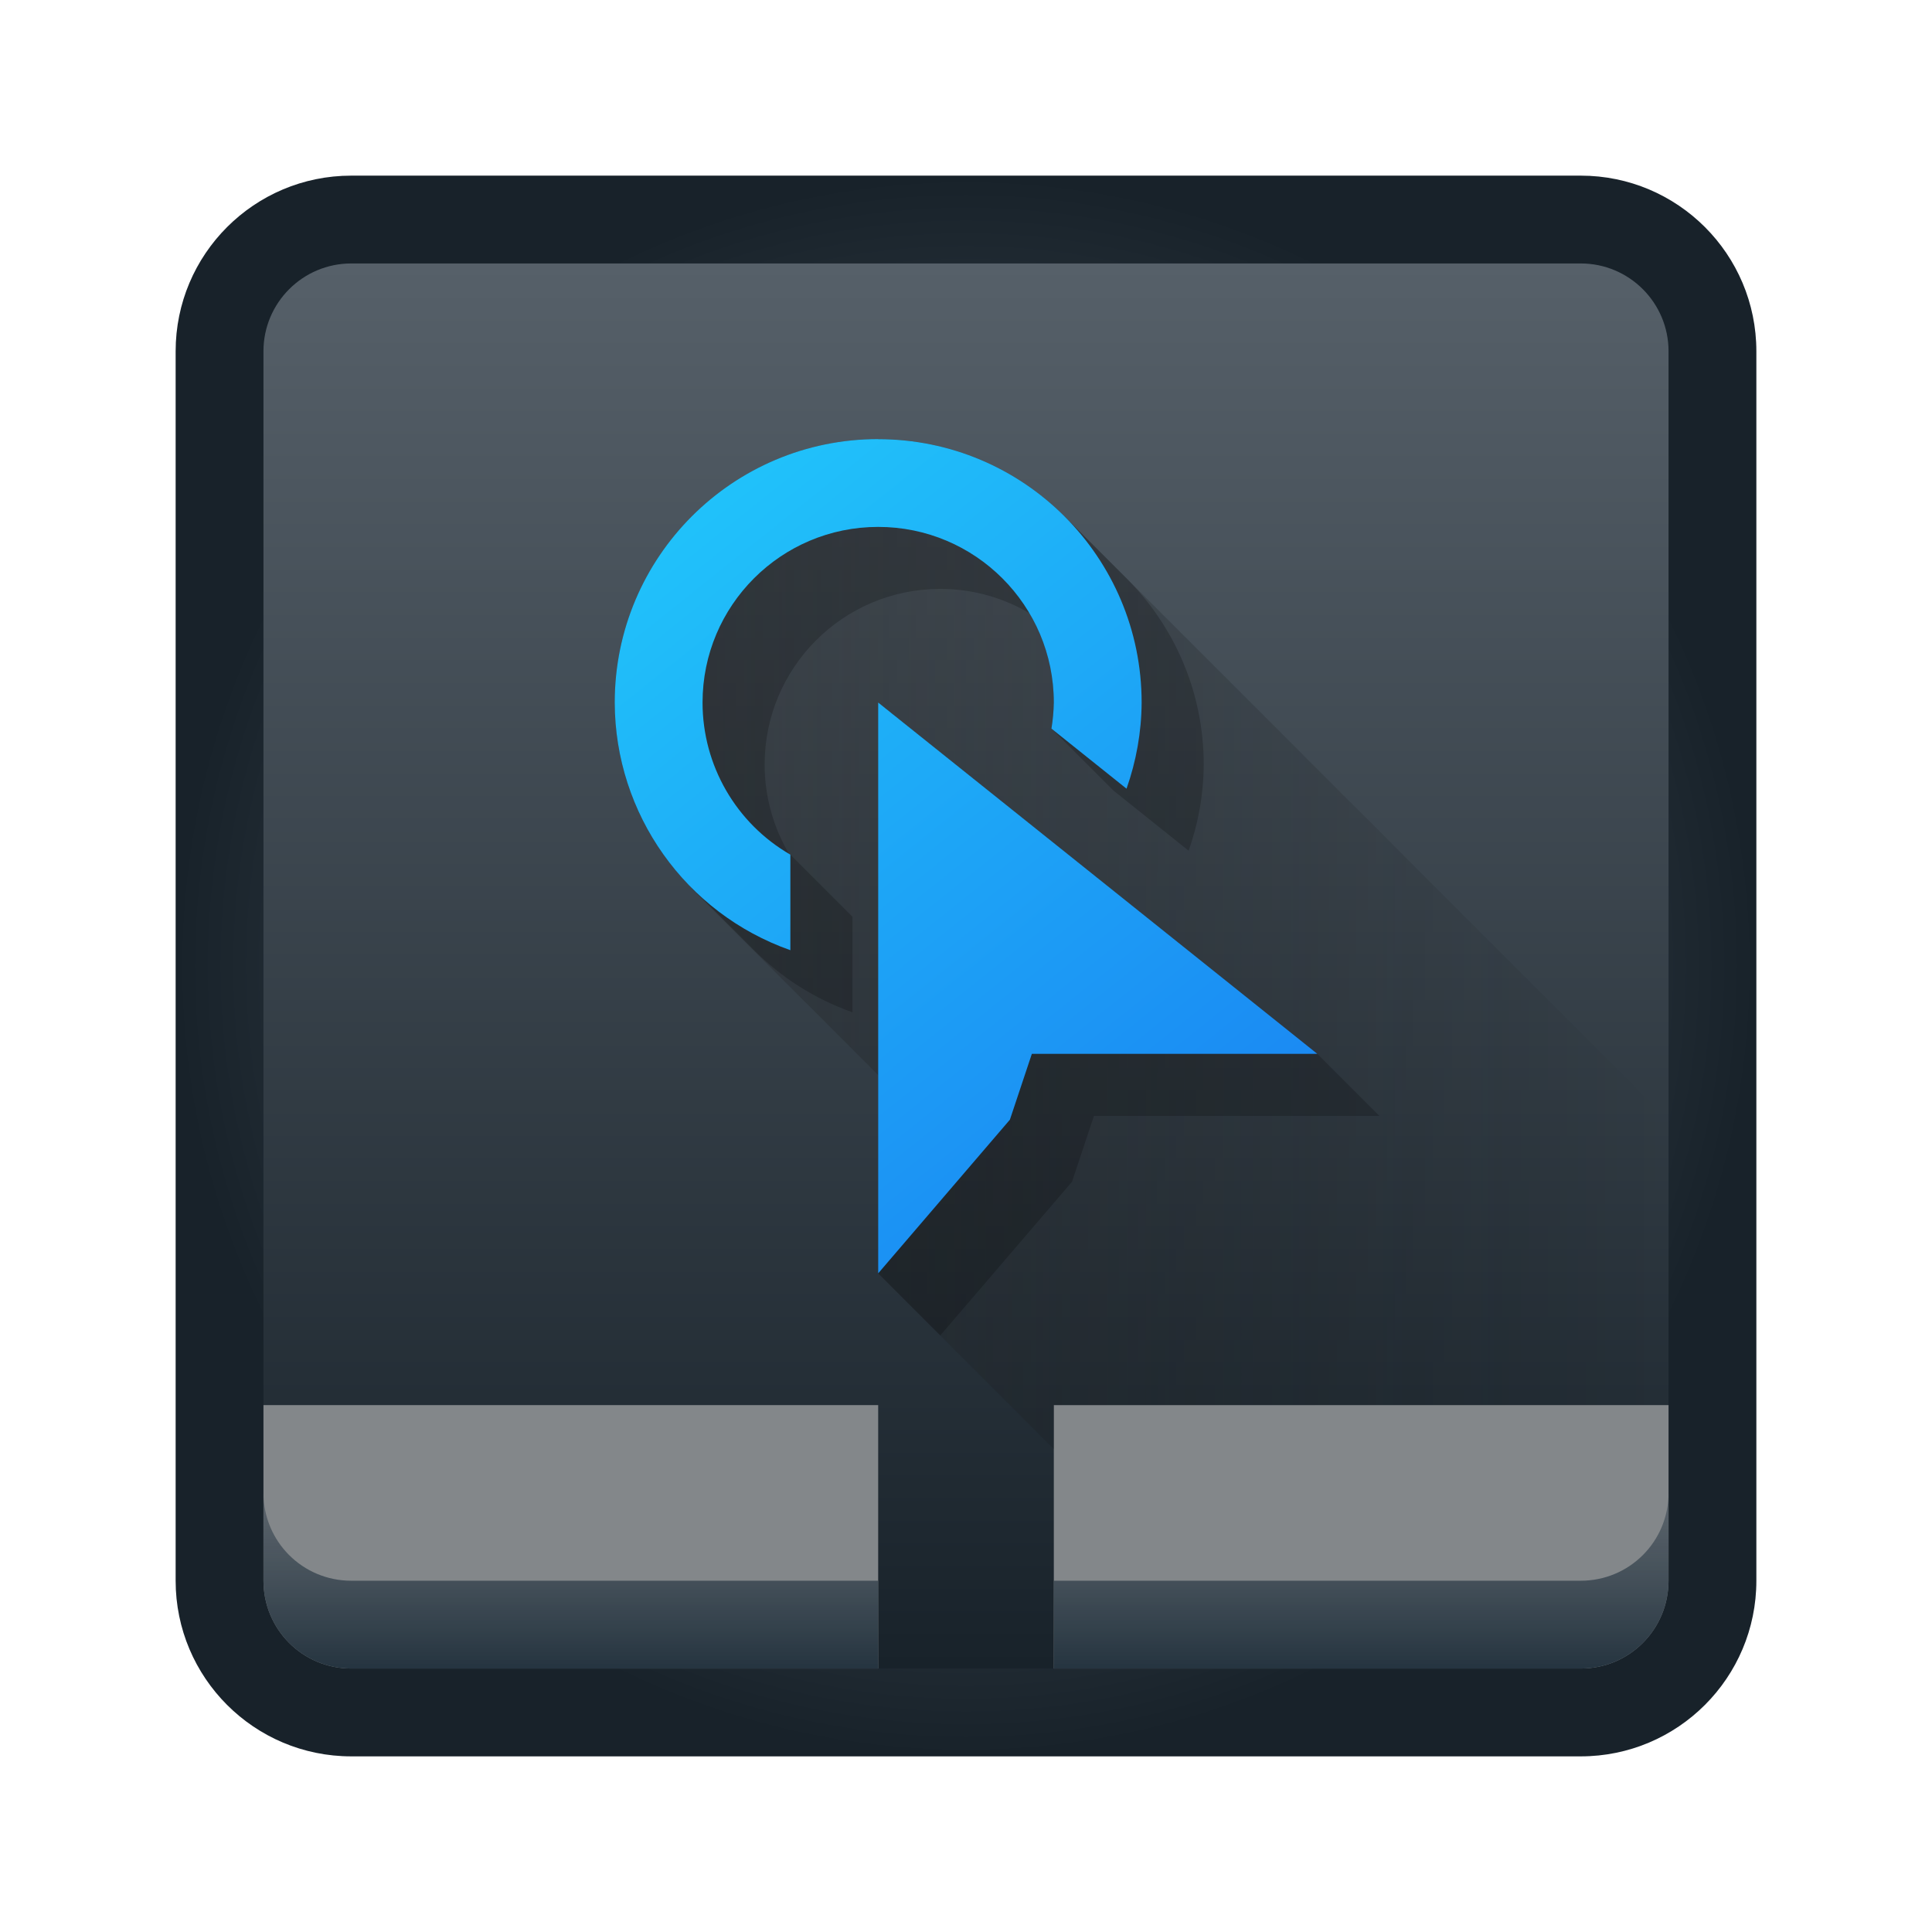
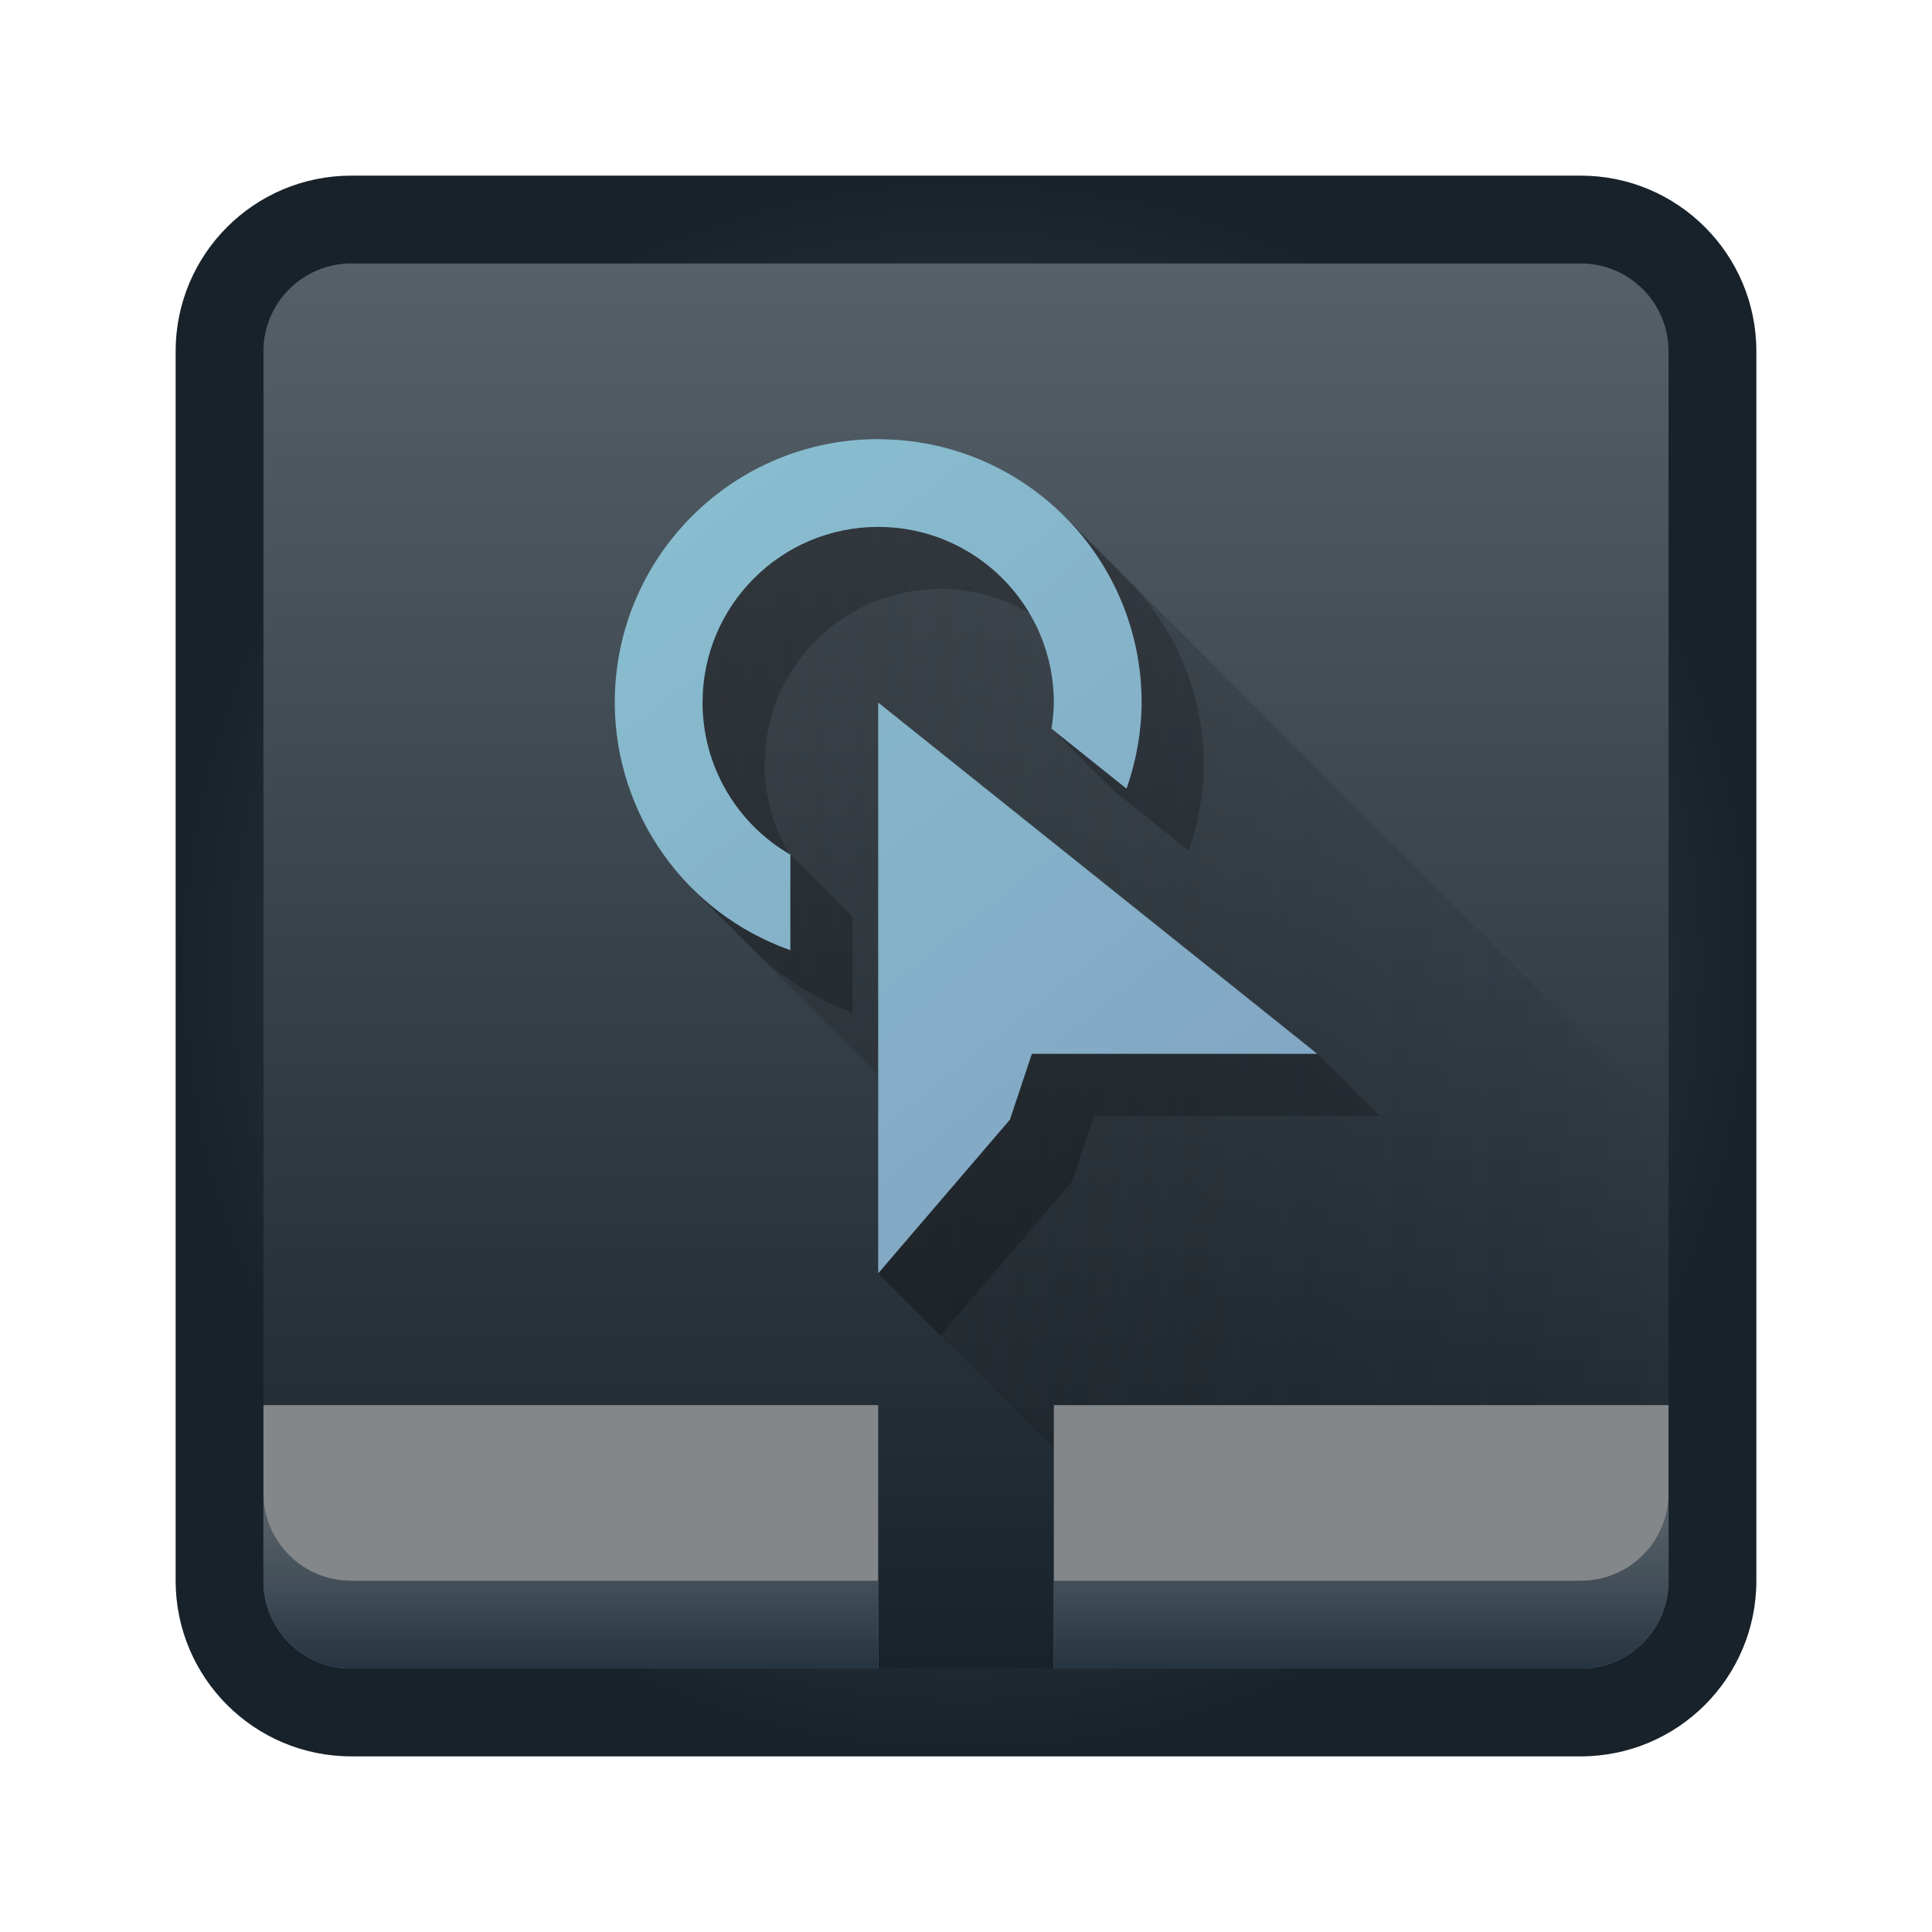
<svg xmlns="http://www.w3.org/2000/svg" height="22" width="22">
  <radialGradient id="a" cx="11" cy="11" gradientUnits="userSpaceOnUse" r="9">
    <stop offset="0" stop-color="#566069" />
    <stop offset="1" stop-color="#18222a" />
  </radialGradient>
  <linearGradient id="b" gradientUnits="userSpaceOnUse" x1="11" x2="11" y1="19" y2="3">
    <stop offset="0" stop-color="#18222a" />
    <stop offset="1" stop-color="#566069" />
  </linearGradient>
  <linearGradient id="c" gradientUnits="userSpaceOnUse" x1="11" x2="11" y1="19" y2="16">
    <stop offset="0" stop-color="#253440" />
    <stop offset="1" stop-color="#566069" stop-opacity=".463" />
  </linearGradient>
  <linearGradient id="d" gradientUnits="userSpaceOnUse" x1="15" x2="7" y1="15" y2="5">
-     <stop offset="0" stop-color="#197cf1" />
-     <stop offset="1" stop-color="#21c9fb" />
+     <stop offset="0" stop-color="#81a1c1" />
+     <stop offset="1" stop-color="#88c0d0" />
  </linearGradient>
  <linearGradient id="e" gradientUnits="userSpaceOnUse" x1="7.879" x2="19" y1="11.189" y2="11.189">
    <stop offset="0" stop-color="#292c2f" />
    <stop offset="1" stop-opacity="0" />
  </linearGradient>
  <g stroke-linejoin="round">
    <rect fill="url(#a)" height="18" ry="2" stroke-width="2" width="18" x="2" y="2" />
    <rect fill="url(#b)" height="16" ry="1" stroke-width="1.778" width="16" x="3" y="3" />
    <g stroke-width="1.62">
      <path d="m3 16v1 1c0 .554.446 1 1 1h4 1 1v-1-1-1h-1-5zm9 0v1 1 1h2 4c.554 0 1-.446 1-1v-1-1z" fill="#83878a" />
      <path d="m3 17v1c0 .554.446 1 1 1h4 1 1v-1h-1-1-4c-.554 0-1-.446-1-1zm16 0c0 .554-.446 1-1 1h-4-2v1h2 4c.554 0 1-.446 1-1z" fill="url(#c)" />
    </g>
  </g>
  <path d="m12.121 5.879-4.121.121-.121 4.121 2.121 2.121v2.258l2 2v-.5h7v-3.242z" fill="url(#e)" opacity=".4" />
  <path d="m10 5c-1.657 0-3 1.343-3 3 .002.811.33 1.564.879 2.113l.656.656.051.051c.31.31.69.555 1.121.707v-1.088l-.707-.707c-.005-.003-.01-.007-.016-.01-.178-.303-.277-.652-.277-1.016 0-1.105.895-2 2-2 .371 0.0.718.101 1.016.277.176.298.277.645.277 1.016-.002.1-.011.199-.027.297l.707.707.855.684c.112-.315.17-.646.172-.98 0-.828-.336-1.578-.879-2.121l-.051-.051-.656-.656c-.543-.543-1.293-.879-2.121-.879zm0 3v6.5l.707.707 1.5-1.75.25-.75h3.25l-.707-.707z" opacity=".2" />
  <path d="m10 5c-1.657 0-3 1.343-3 3 .003 1.268.804 2.398 2 2.82v-1.088c-.619-.357-1-1.018-1-1.732 0-1.105.895-2 2-2 1.105 0 2 .895 2 2-.002.1-.011.199-.027.297l.855.684c.111-.315.17-.646.172-.98 0-1.657-1.343-3-3-3zm0 3v6.5l1.5-1.75.25-.75h3.25z" fill="url(#d)" />
</svg>
